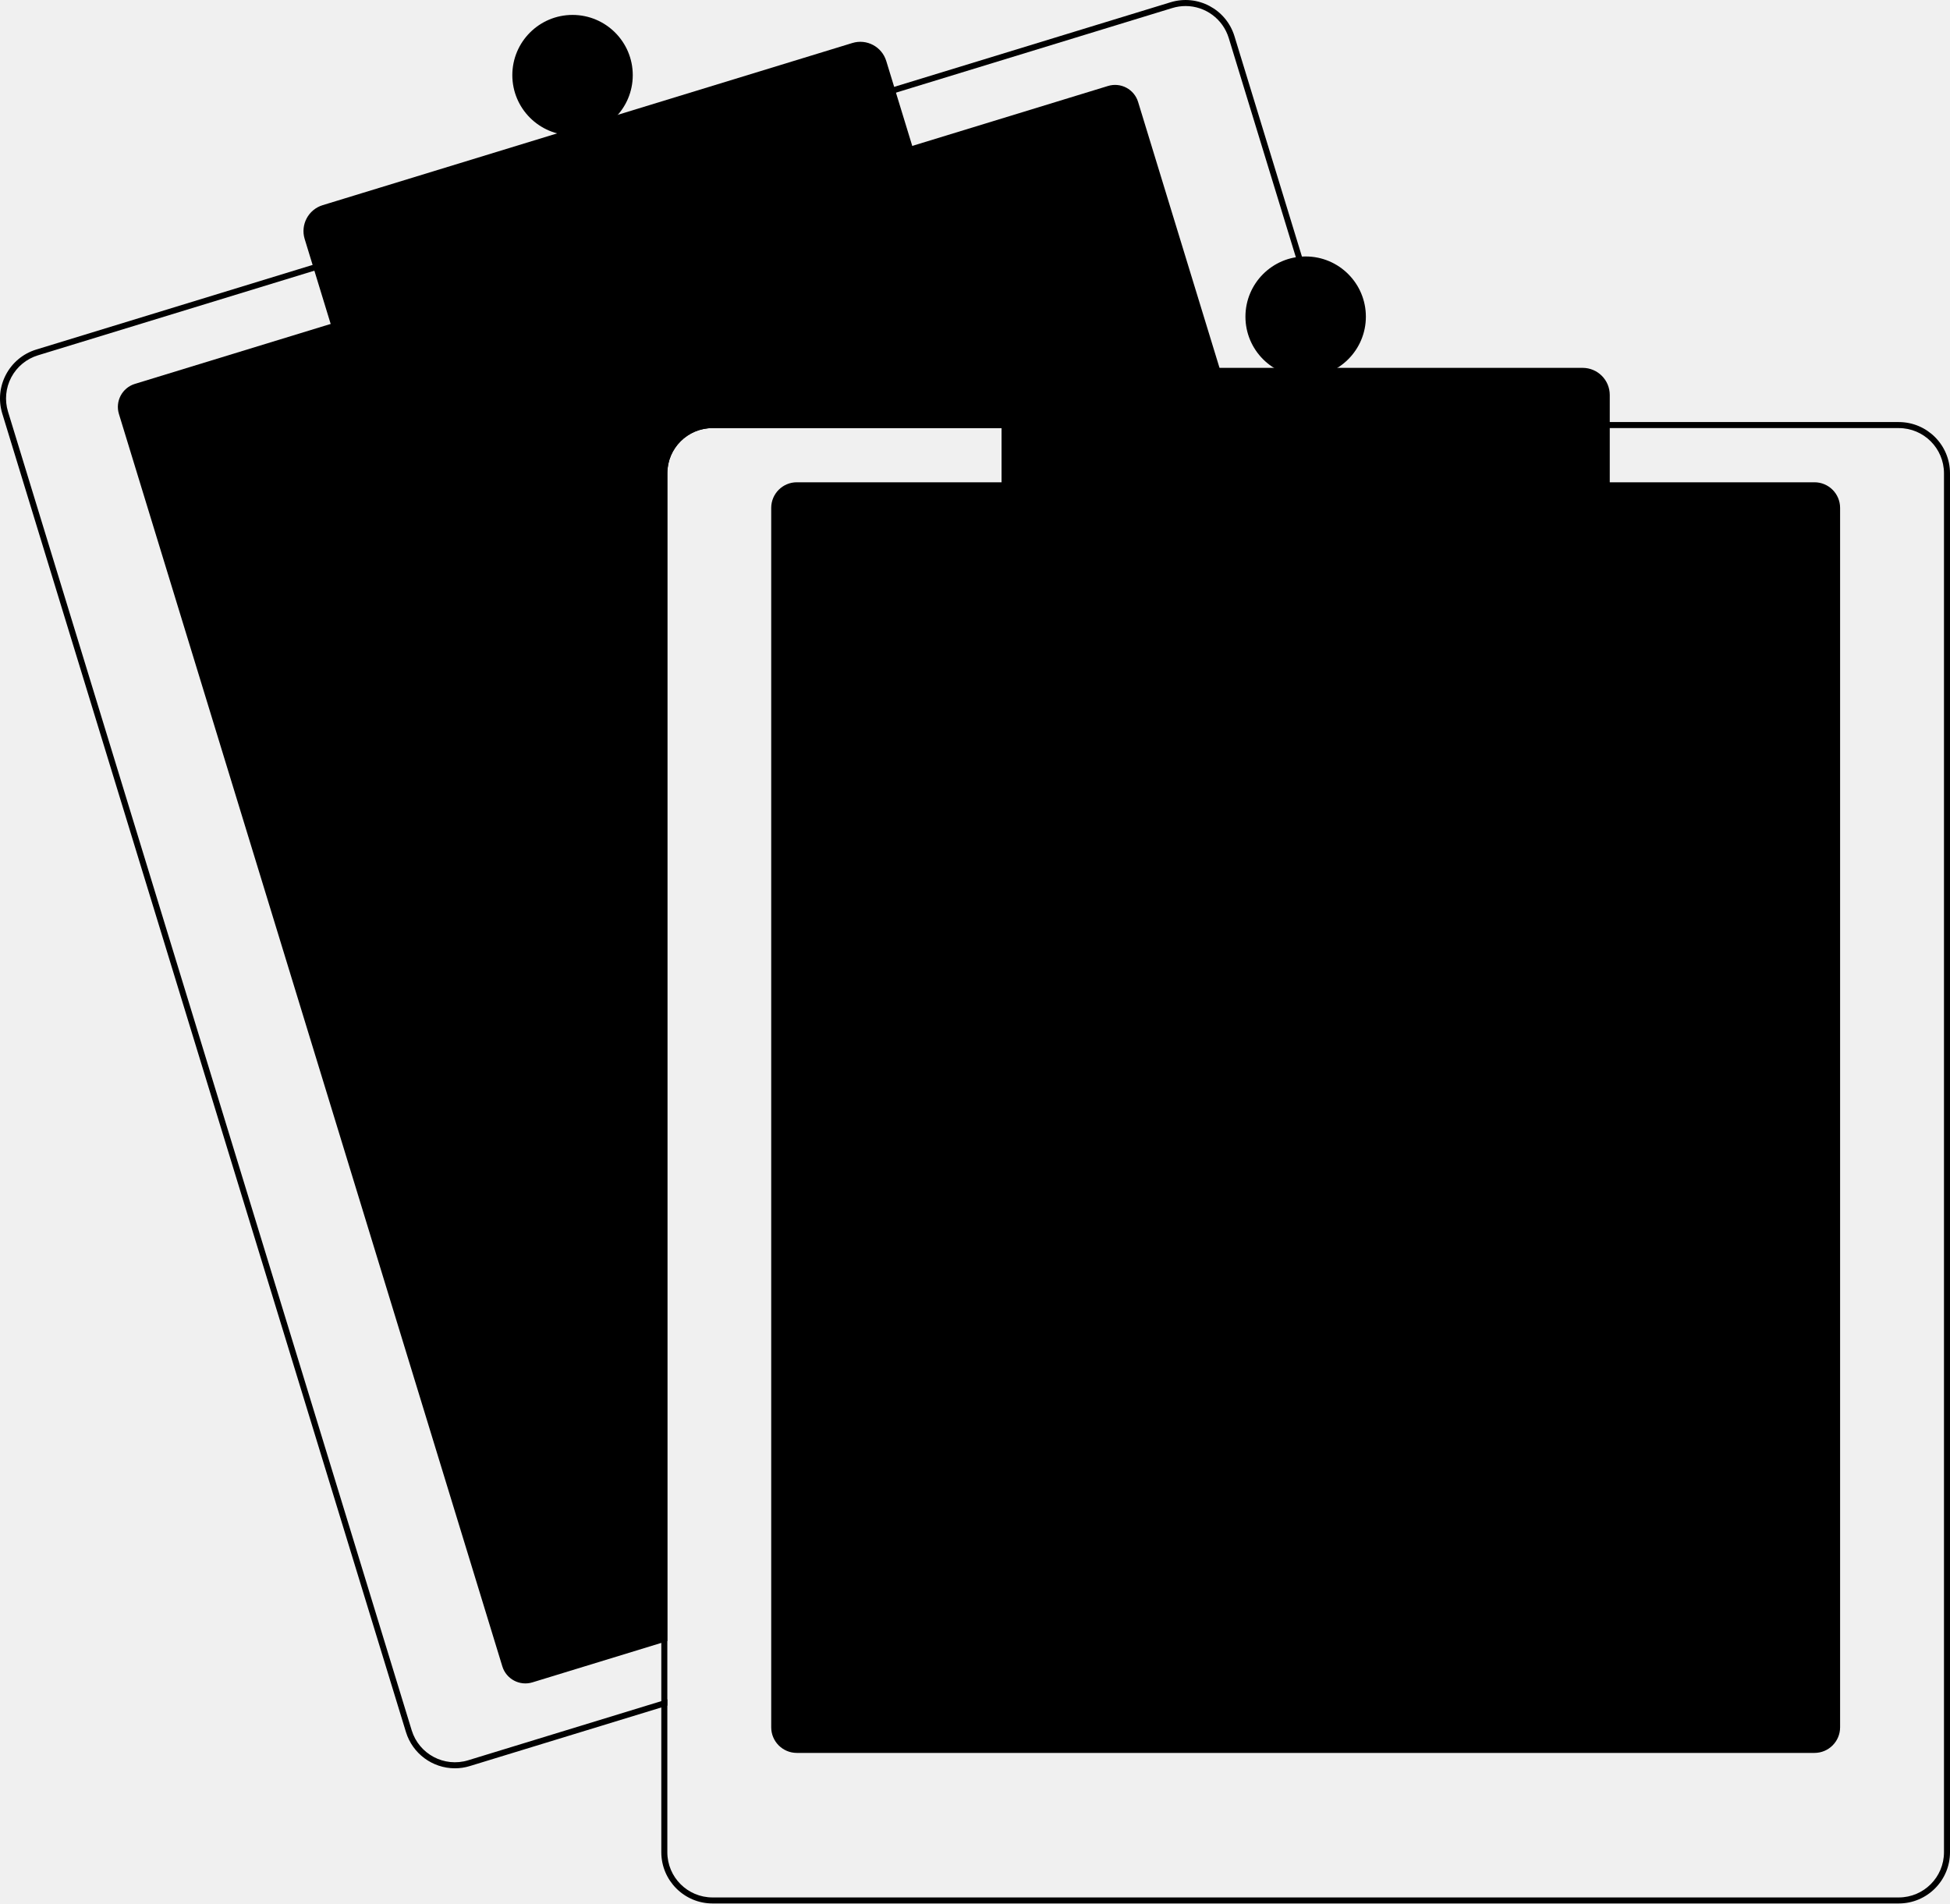
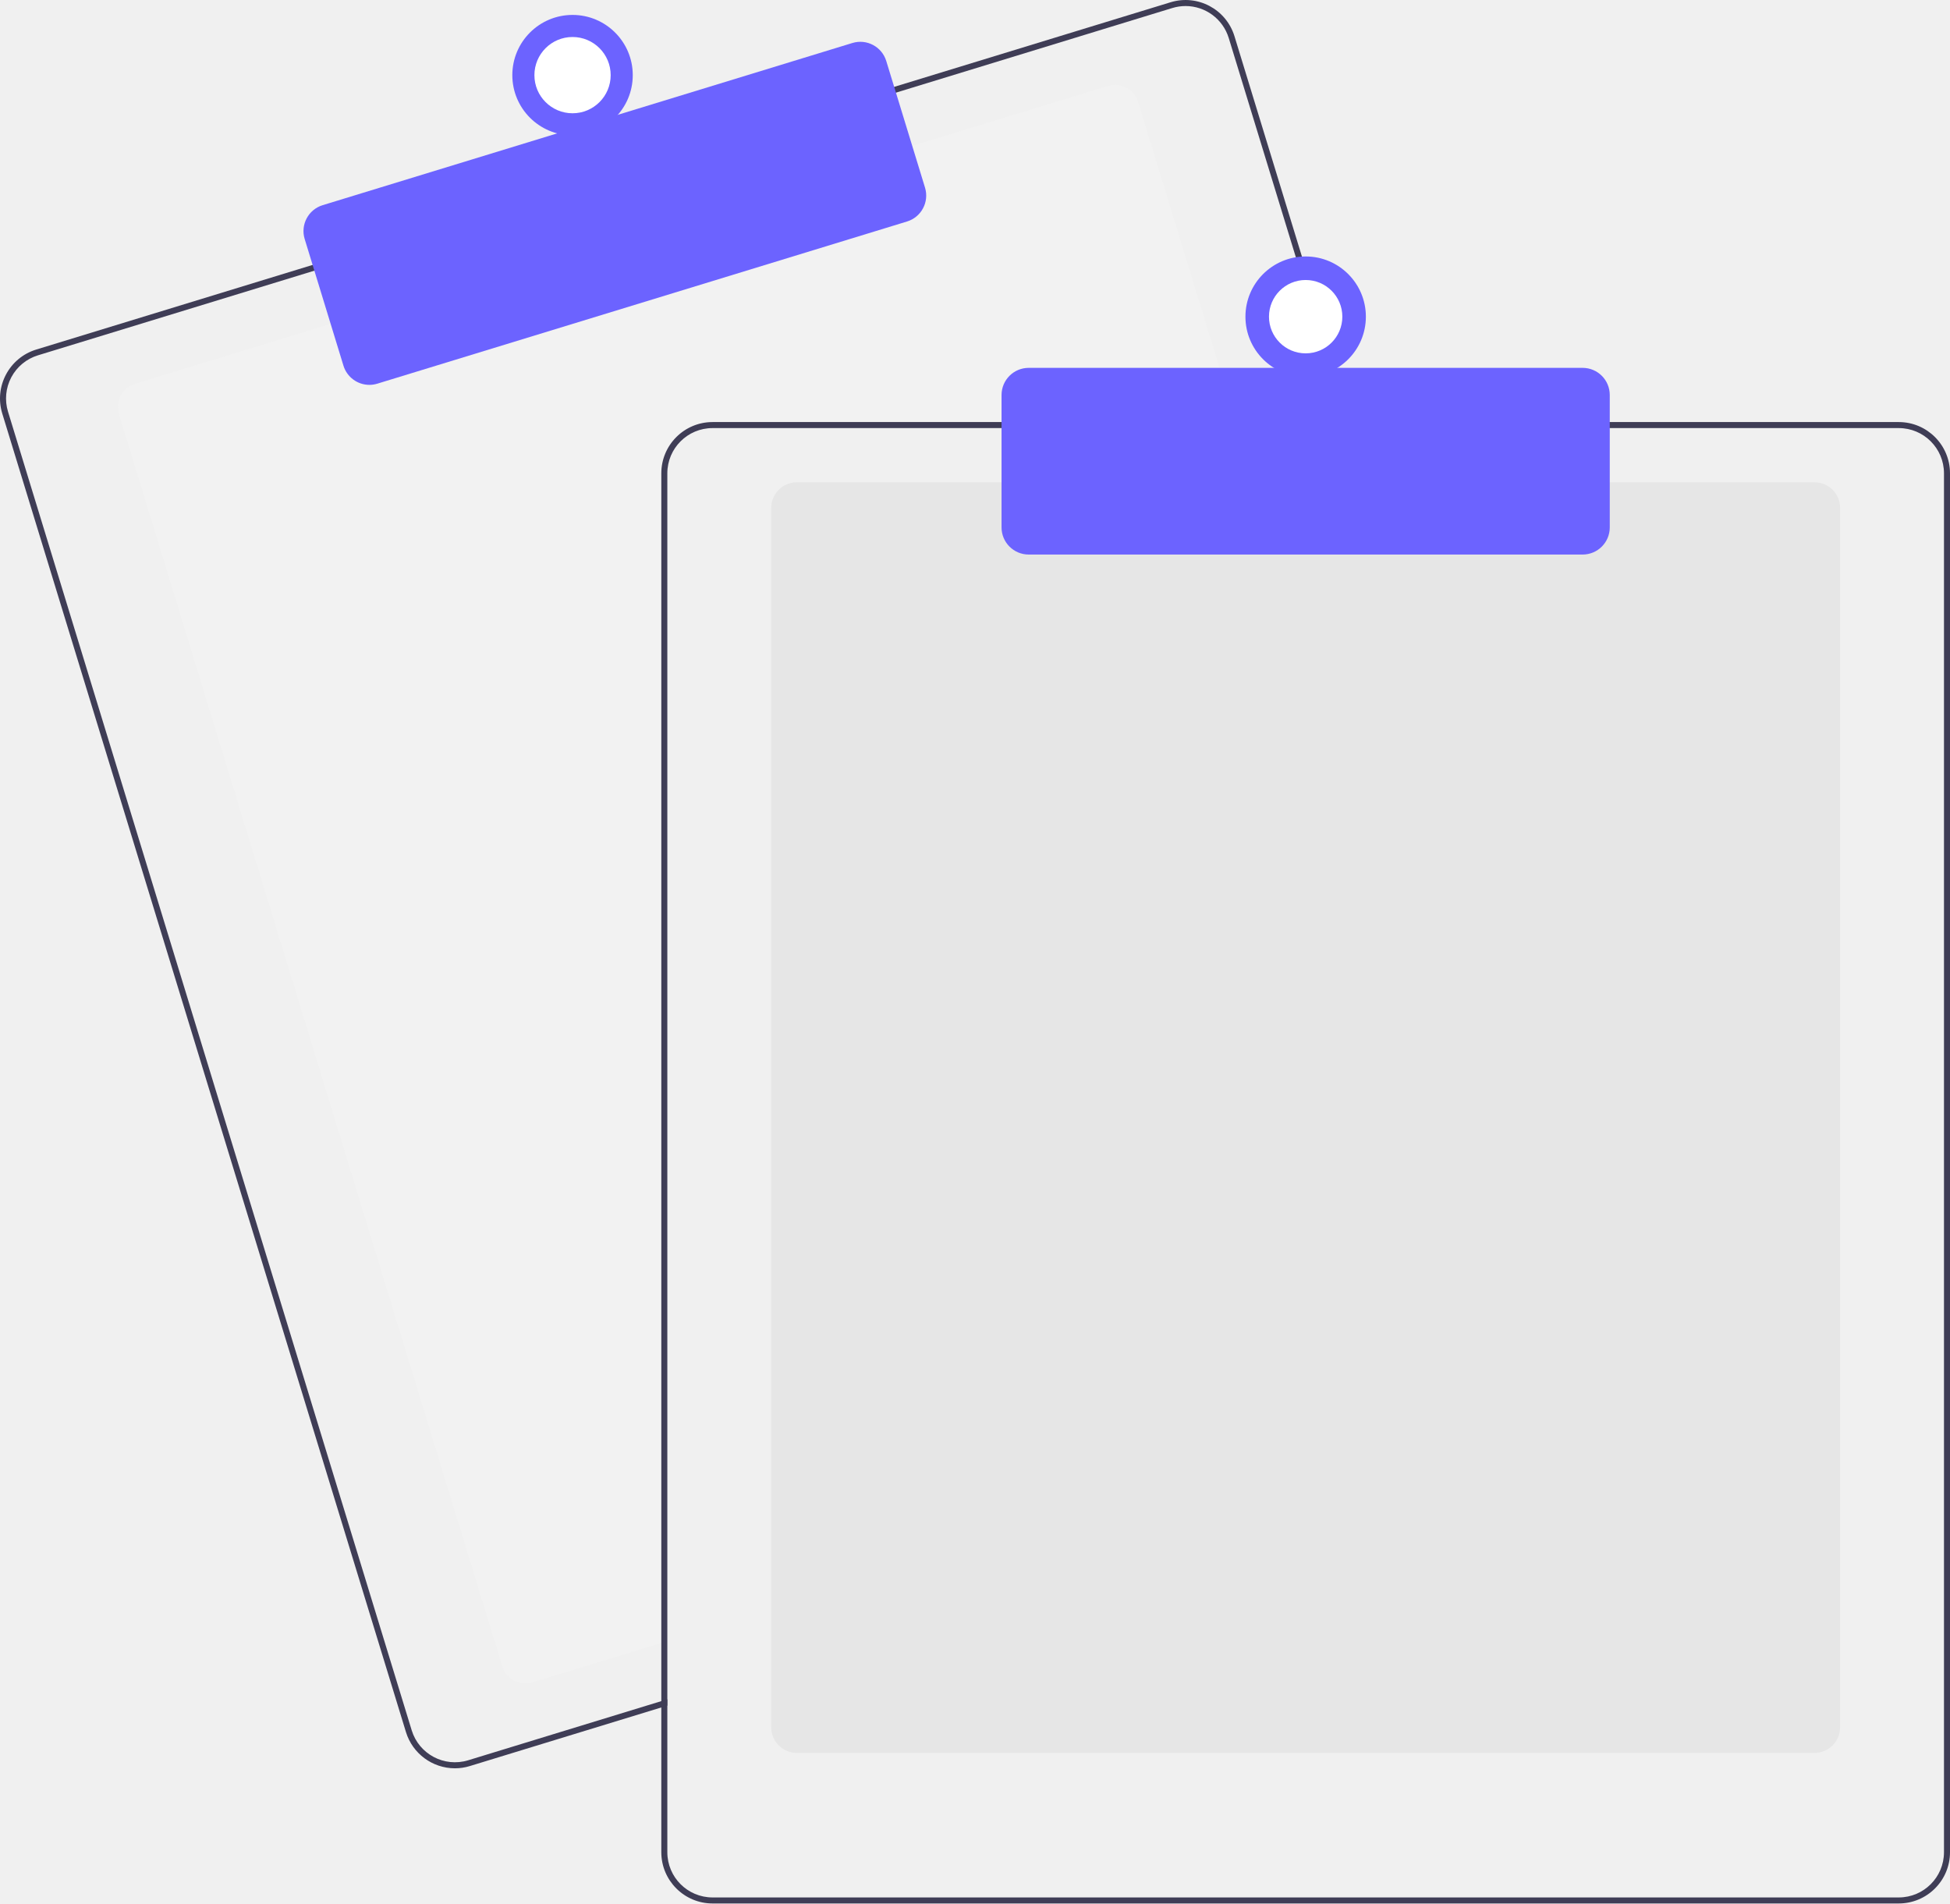
<svg xmlns="http://www.w3.org/2000/svg" width="647.636" height="632.174" viewBox="0 0 647.636 632.174" role="img" artist="Katerina Limpitsouni" source="https://undraw.co/">
-   <path d="M687.328,276.087H512.818a15.018,15.018,0,0,0-15,15v387.85l-2,.61-42.81,13.11a8.007,8.007,0,0,1-9.99-5.31L315.678,271.397a8.003,8.003,0,0,1,5.31-9.99l65.97-20.2,191.25-58.54,65.97-20.2a7.989,7.989,0,0,1,9.99,5.3l32.55,106.32Z" transform="translate(-276.1819 -133.9131)" fill="currentColor" />
-   <path d="M725.408,274.087l-39.23-128.14a16.994,16.994,0,0,0-21.23-11.28l-92.75,28.39L380.958,221.607l-92.75,28.4a17.015,17.015,0,0,0-11.28,21.23l134.08,437.93a17.027,17.027,0,0,0,16.26,12.03,16.789,16.789,0,0,0,4.97-.75l63.58-19.46,2-.62v-2.09l-2,.61-64.17,19.65a15.015,15.015,0,0,1-18.73-9.95l-134.07-437.94a14.979,14.979,0,0,1,9.95-18.73l92.75-28.4,191.24-58.54,92.75-28.4a15.156,15.156,0,0,1,4.41-.66,15.015,15.015,0,0,1,14.32,10.61l39.05,127.56.62,2h2.08Z" transform="translate(-276.1819 -133.9131)" fill="currentColor" />
-   <path d="M398.863,261.734a9.016,9.016,0,0,1-8.611-6.367l-12.88-42.072a8.999,8.999,0,0,1,5.971-11.24l175.939-53.864a9.009,9.009,0,0,1,11.241,5.971l12.88,42.072a9.01,9.01,0,0,1-5.971,11.241L401.492,261.339A8.976,8.976,0,0,1,398.863,261.734Z" transform="translate(-276.1819 -133.9131)" fill="currentColor" />
-   <circle cx="190.154" cy="24.955" r="20" fill="currentColor" />
-   <circle cx="190.154" cy="24.955" r="12.665" fill="currentColor" />
-   <path d="M878.818,716.087h-338a8.51,8.51,0,0,1-8.5-8.5v-405a8.51,8.51,0,0,1,8.5-8.5h338a8.51,8.51,0,0,1,8.5,8.5v405A8.51,8.51,0,0,1,878.818,716.087Z" transform="translate(-276.1819 -133.9131)" fill="currentColor" />
-   <path d="M723.318,274.087h-210.5a17.024,17.024,0,0,0-17,17v407.8l2-.61v-407.19a15.018,15.018,0,0,1,15-15H723.938Zm183.5,0h-394a17.024,17.024,0,0,0-17,17v458a17.024,17.024,0,0,0,17,17h394a17.024,17.024,0,0,0,17-17v-458A17.024,17.024,0,0,0,906.818,274.087Zm15,475a15.018,15.018,0,0,1-15,15h-394a15.018,15.018,0,0,1-15-15v-458a15.018,15.018,0,0,1,15-15h394a15.018,15.018,0,0,1,15,15Z" transform="translate(-276.1819 -133.9131)" fill="currentColor" />
-   <path d="M801.818,318.087h-184a9.01,9.01,0,0,1-9-9v-44a9.01,9.01,0,0,1,9-9h184a9.01,9.01,0,0,1,9,9v44A9.01,9.01,0,0,1,801.818,318.087Z" transform="translate(-276.1819 -133.9131)" fill="currentColor" />
-   <circle cx="433.636" cy="105.174" r="20" fill="currentColor" />
-   <circle cx="433.636" cy="105.174" r="12.182" fill="currentColor" />
+   <path d="M687.328,276.087H512.818a15.018,15.018,0,0,0-15,15v387.85l-2,.61-42.81,13.11a8.007,8.007,0,0,1-9.99-5.31L315.678,271.397a8.003,8.003,0,0,1,5.31-9.99l65.97-20.2,191.25-58.54,65.97-20.2a7.989,7.989,0,0,1,9.99,5.3l32.55,106.32Z" transform="translate(-276.1819 -133.9131)" fill="#f2f2f2" />
+   <path d="M725.408,274.087l-39.23-128.14a16.994,16.994,0,0,0-21.23-11.28l-92.75,28.39L380.958,221.607l-92.75,28.4a17.015,17.015,0,0,0-11.28,21.23l134.08,437.93a17.027,17.027,0,0,0,16.26,12.03,16.789,16.789,0,0,0,4.97-.75l63.58-19.46,2-.62v-2.09l-2,.61-64.17,19.65a15.015,15.015,0,0,1-18.73-9.95l-134.07-437.94a14.979,14.979,0,0,1,9.95-18.73l92.75-28.4,191.24-58.54,92.75-28.4a15.156,15.156,0,0,1,4.41-.66,15.015,15.015,0,0,1,14.32,10.61l39.05,127.56.62,2h2.08Z" transform="translate(-276.1819 -133.9131)" fill="#3f3d56" />
+   <path d="M398.863,261.734a9.016,9.016,0,0,1-8.611-6.367l-12.88-42.072a8.999,8.999,0,0,1,5.971-11.24l175.939-53.864a9.009,9.009,0,0,1,11.241,5.971l12.88,42.072a9.01,9.01,0,0,1-5.971,11.241L401.492,261.339A8.976,8.976,0,0,1,398.863,261.734Z" transform="translate(-276.1819 -133.9131)" fill="#6c63ff" />
+   <circle cx="190.154" cy="24.955" r="20" fill="#6c63ff" />
+   <circle cx="190.154" cy="24.955" r="12.665" fill="#fff" />
+   <path d="M878.818,716.087h-338a8.51,8.51,0,0,1-8.5-8.5v-405a8.51,8.51,0,0,1,8.5-8.5h338a8.51,8.51,0,0,1,8.5,8.5v405A8.51,8.51,0,0,1,878.818,716.087Z" transform="translate(-276.1819 -133.9131)" fill="#e6e6e6" />
+   <path d="M723.318,274.087h-210.5a17.024,17.024,0,0,0-17,17v407.8l2-.61v-407.19a15.018,15.018,0,0,1,15-15H723.938Zm183.5,0h-394a17.024,17.024,0,0,0-17,17v458a17.024,17.024,0,0,0,17,17h394a17.024,17.024,0,0,0,17-17v-458A17.024,17.024,0,0,0,906.818,274.087Zm15,475a15.018,15.018,0,0,1-15,15h-394a15.018,15.018,0,0,1-15-15v-458a15.018,15.018,0,0,1,15-15h394a15.018,15.018,0,0,1,15,15Z" transform="translate(-276.1819 -133.9131)" fill="#3f3d56" />
+   <path d="M801.818,318.087h-184a9.01,9.01,0,0,1-9-9v-44a9.01,9.01,0,0,1,9-9h184a9.01,9.01,0,0,1,9,9v44A9.01,9.01,0,0,1,801.818,318.087Z" transform="translate(-276.1819 -133.9131)" fill="#6c63ff" />
+   <circle cx="433.636" cy="105.174" r="20" fill="#6c63ff" />
+   <circle cx="433.636" cy="105.174" r="12.182" fill="#fff" />
</svg>
